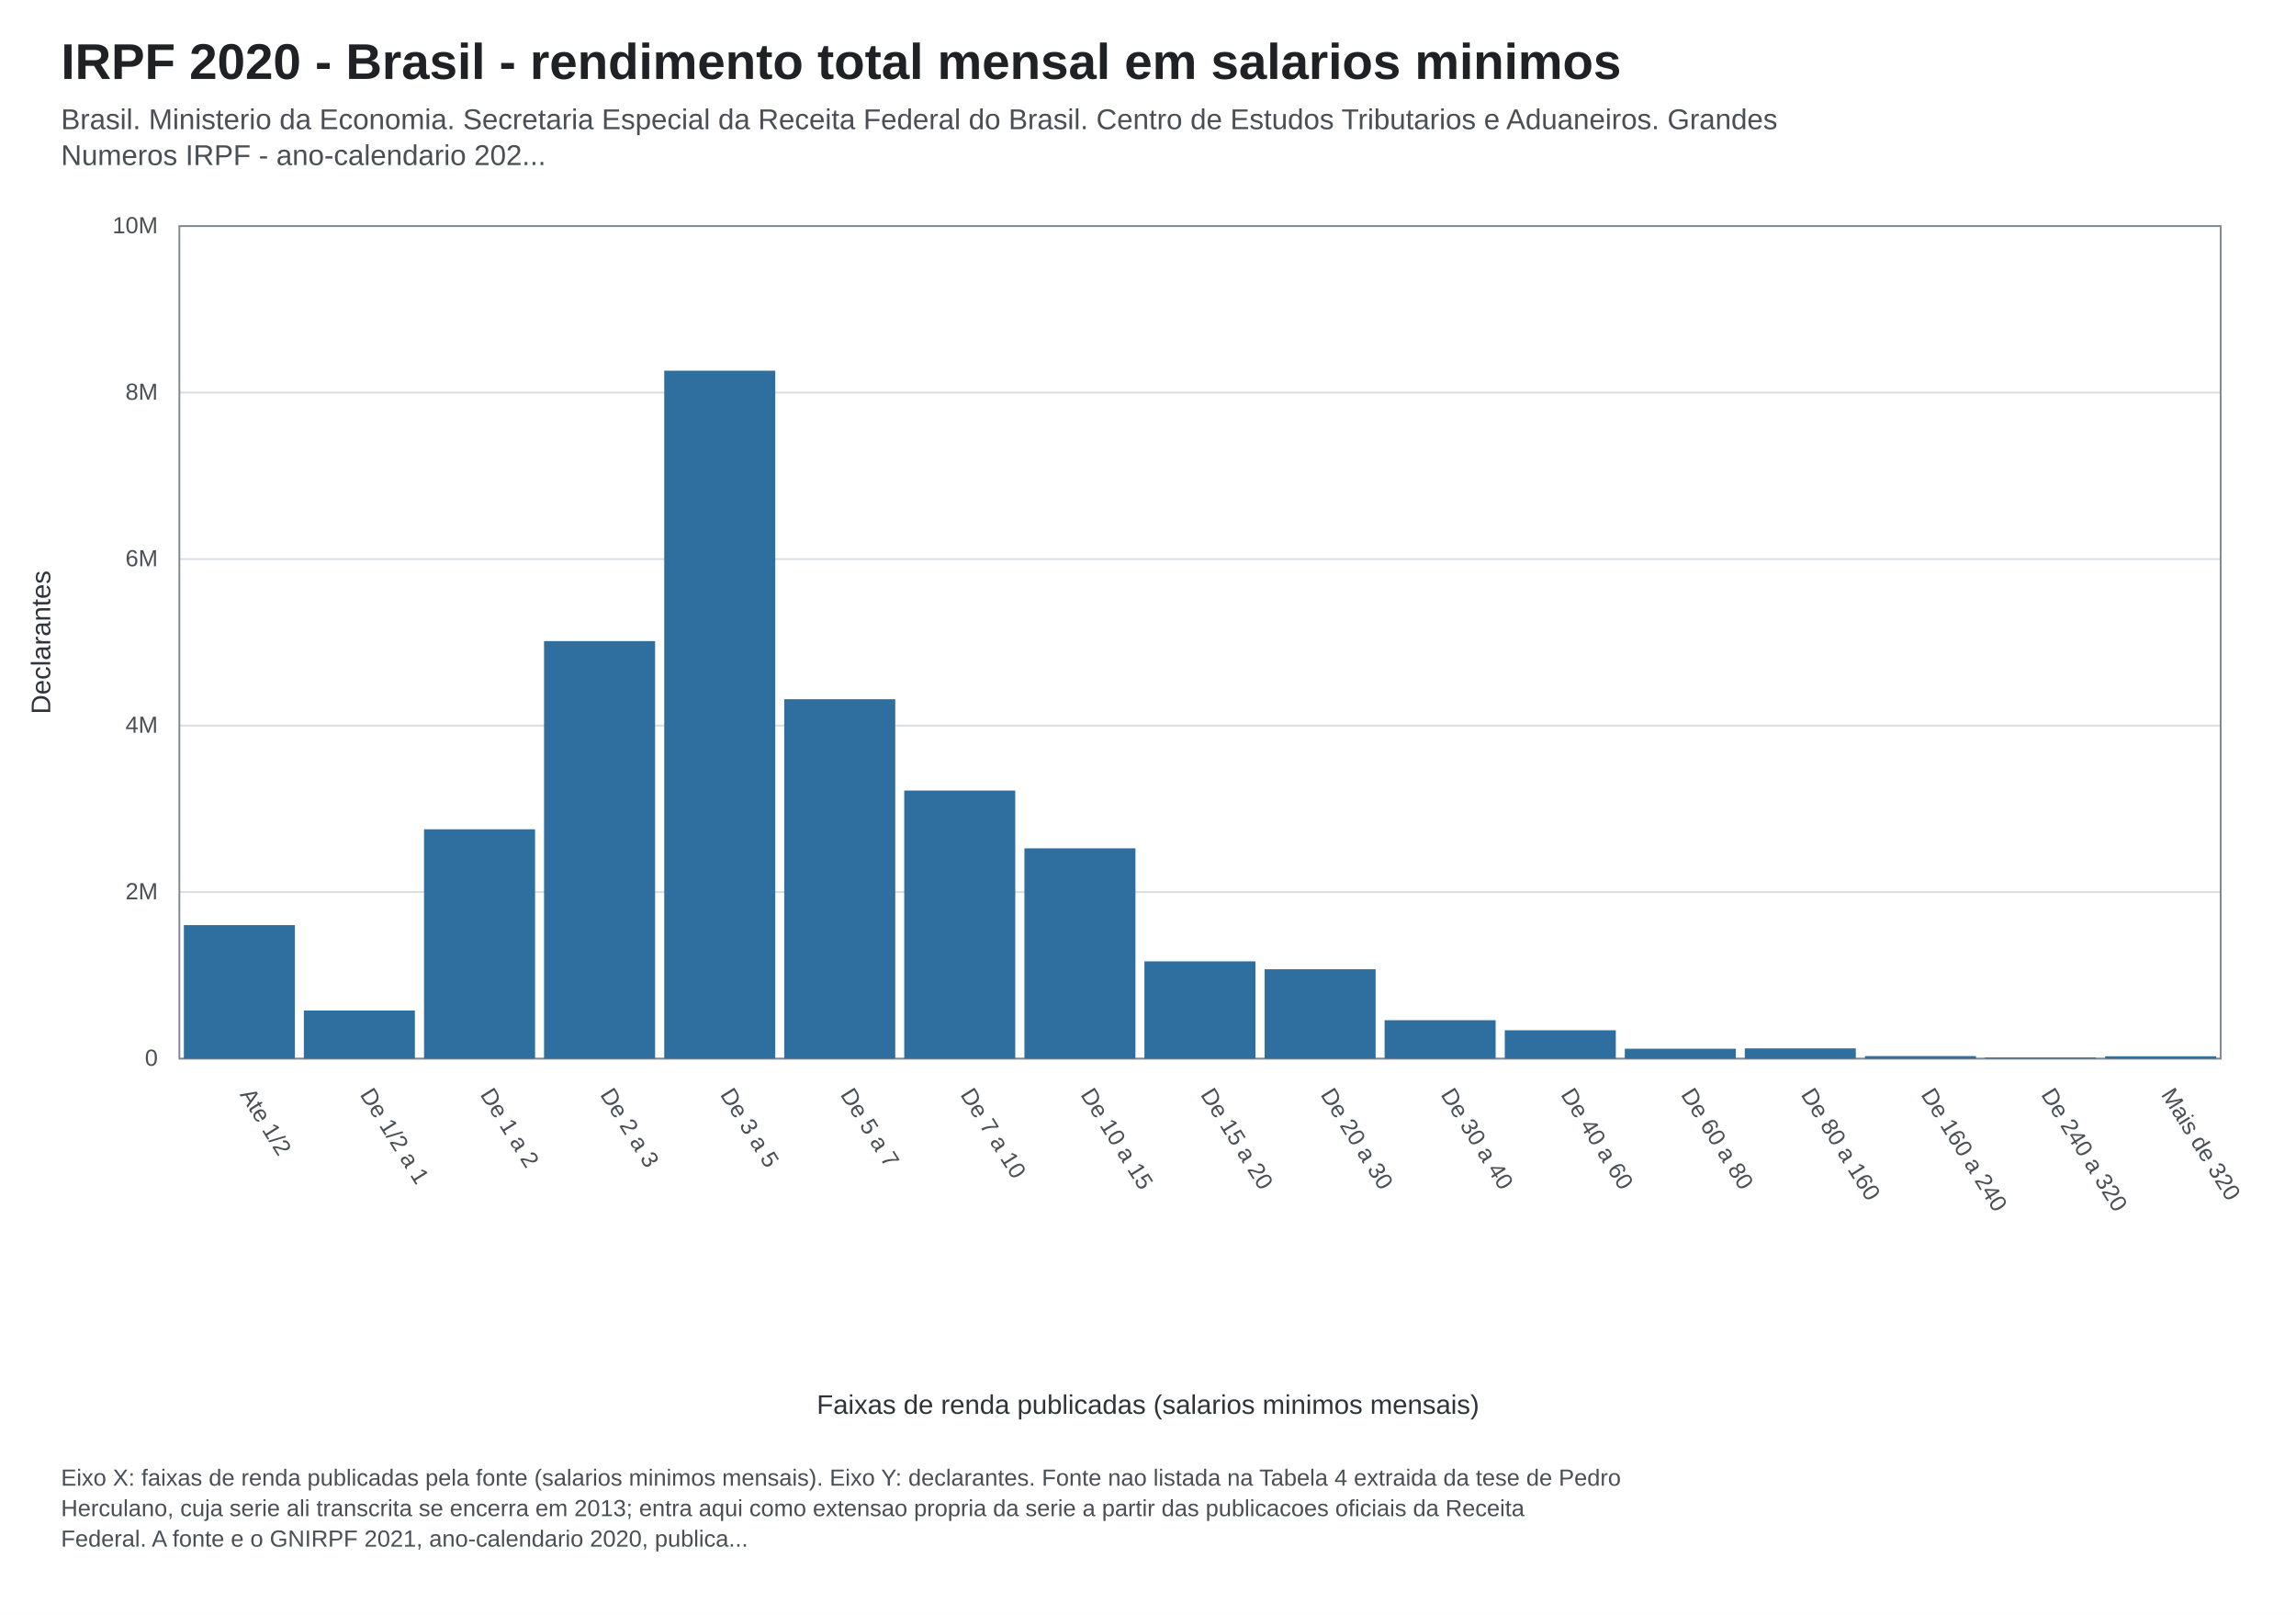
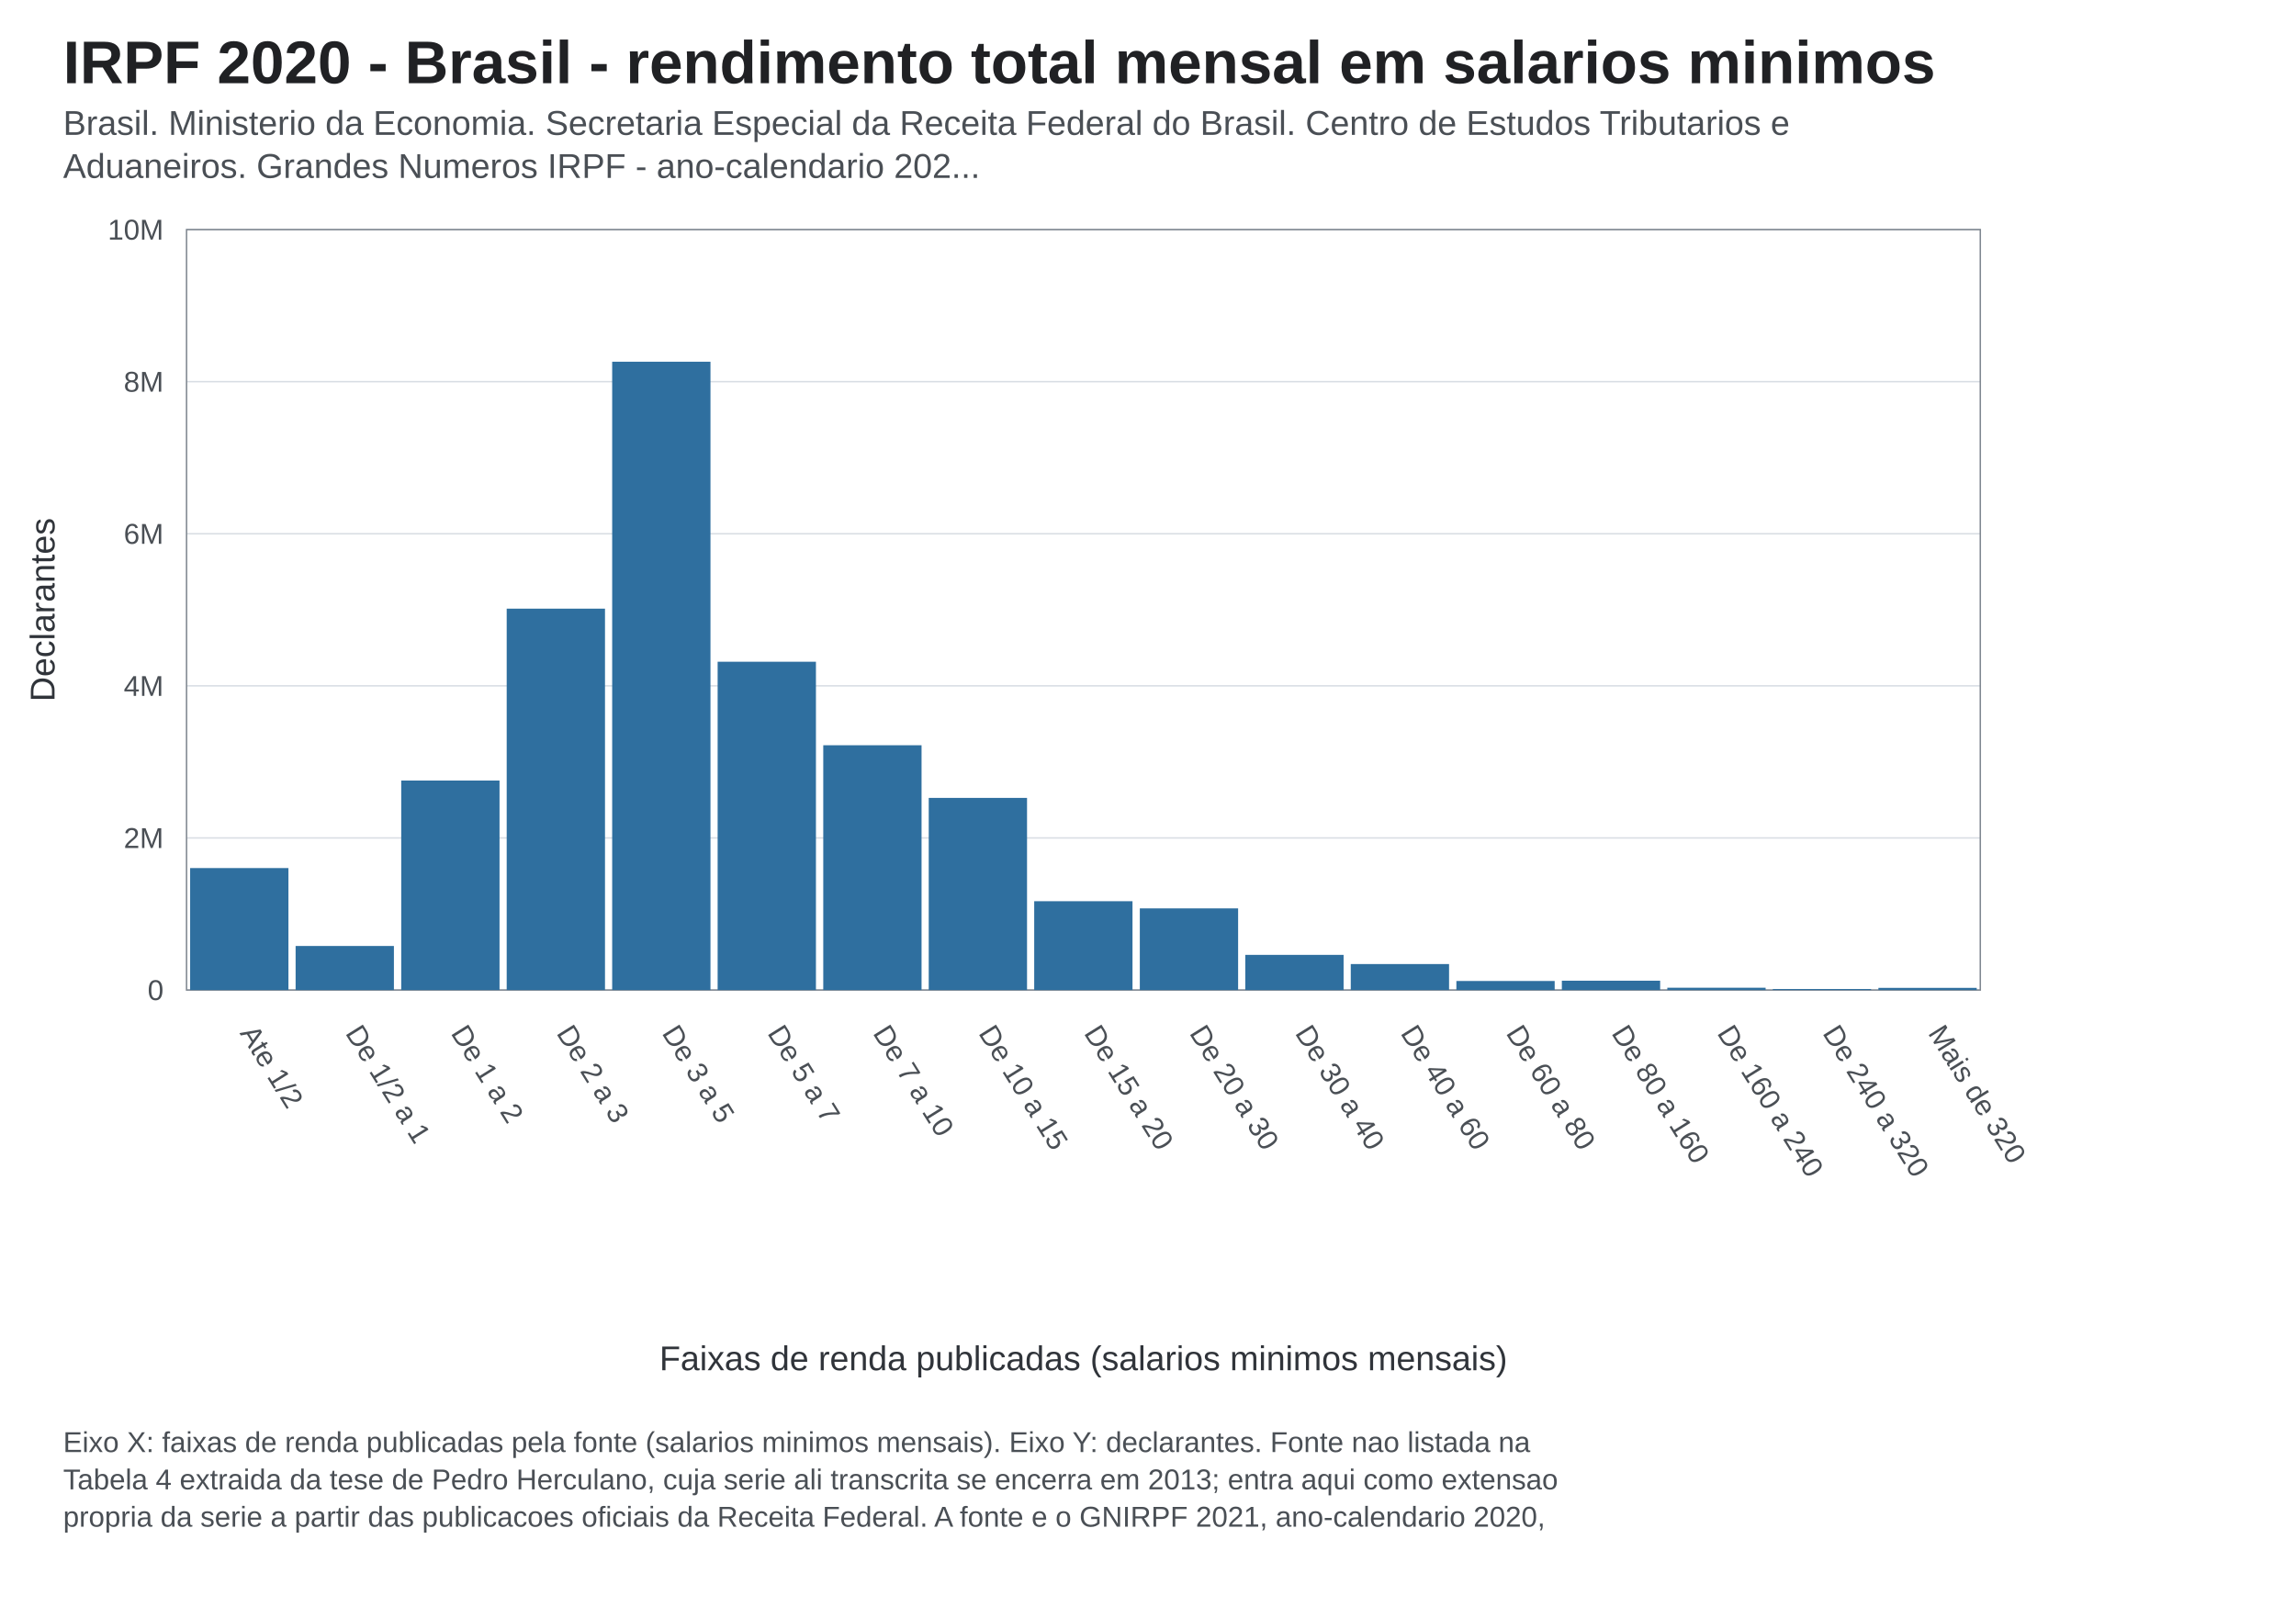
- <svg xmlns="http://www.w3.org/2000/svg" width="1280" height="900" viewBox="0 0 1280 900">
+ <svg xmlns="http://www.w3.org/2000/svg" width="1600" height="1120" viewBox="0 0 1600 1120">
  <style>
text{font-family:Arial,Helvetica,sans-serif;fill:#202124}
- .title{font-size:28px;font-weight:700}
- .subtitle{font-size:16px;fill:#4a4f55}
- .axis{font-size:15px;fill:#30343a}
- .tick{font-size:13px;fill:#4a4f55}
- .note{font-size:13px;fill:#4a4f55}
+ .title{font-size:42px;font-weight:700}
+ .subtitle{font-size:24px;fill:#4a4f55}
+ .axis{font-size:24px;fill:#30343a}
+ .tick{font-size:20px;fill:#4a4f55}
+ .note{font-size:20px;fill:#4a4f55}
.bar{fill:#2f6f9f}
.bar:hover{fill:#c85a28}
.grid{stroke:#d8dde3;stroke-width:1}
.frame{stroke:#7f8790;stroke-width:1;fill:none}
</style>
-   <rect x="0" y="0" width="1280" height="900" fill="#ffffff" />
-   <text x="34.0" y="44.0" class="title">IRPF 2020 - Brasil - rendimento total mensal em salarios minimos</text>
-   <text x="34.0" y="72.0" class="subtitle">Brasil. Ministerio da Economia. Secretaria Especial da Receita Federal do Brasil. Centro de Estudos Tributarios e Aduaneiros. Grandes</text>
-   <text x="34.0" y="92.0" class="subtitle">Numeros IRPF - ano-calendario 202...</text>
-   <line x1="100" y1="590.0" x2="1238" y2="590.0" class="grid" />
-   <text x="88.0" y="594.0" class="tick" text-anchor="end">0</text>
-   <line x1="100" y1="497.2" x2="1238" y2="497.2" class="grid" />
-   <text x="88.0" y="501.2" class="tick" text-anchor="end">2M</text>
-   <line x1="100" y1="404.4" x2="1238" y2="404.4" class="grid" />
-   <text x="88.0" y="408.4" class="tick" text-anchor="end">4M</text>
-   <line x1="100" y1="311.6" x2="1238" y2="311.6" class="grid" />
-   <text x="88.0" y="315.6" class="tick" text-anchor="end">6M</text>
-   <line x1="100" y1="218.8" x2="1238" y2="218.8" class="grid" />
-   <text x="88.0" y="222.8" class="tick" text-anchor="end">8M</text>
-   <line x1="100" y1="126.0" x2="1238" y2="126.0" class="grid" />
-   <text x="88.0" y="130.0" class="tick" text-anchor="end">10M</text>
-   <rect x="100" y="126" width="1138" height="464" class="frame" />
-   <rect class="bar" x="102.5" y="515.6" width="61.9" height="74.4" />
-   <text class="tick" transform="translate(133.5,610.0) rotate(58)" text-anchor="start">Ate 1/2</text>
-   <rect class="bar" x="169.4" y="563.2" width="61.9" height="26.8" />
-   <text class="tick" transform="translate(200.4,610.0) rotate(58)" text-anchor="start">De 1/2 a 1</text>
-   <rect class="bar" x="236.4" y="462.2" width="61.9" height="127.8" />
-   <text class="tick" transform="translate(267.4,610.0) rotate(58)" text-anchor="start">De 1 a 2</text>
-   <rect class="bar" x="303.3" y="357.3" width="61.9" height="232.7" />
-   <text class="tick" transform="translate(334.3,610.0) rotate(58)" text-anchor="start">De 2 a 3</text>
-   <rect class="bar" x="370.3" y="206.6" width="61.9" height="383.4" />
-   <text class="tick" transform="translate(401.2,610.0) rotate(58)" text-anchor="start">De 3 a 5</text>
-   <rect class="bar" x="437.2" y="389.7" width="61.9" height="200.3" />
-   <text class="tick" transform="translate(468.2,610.0) rotate(58)" text-anchor="start">De 5 a 7</text>
-   <rect class="bar" x="504.1" y="440.6" width="61.9" height="149.4" />
-   <text class="tick" transform="translate(535.1,610.0) rotate(58)" text-anchor="start">De 7 a 10</text>
-   <rect class="bar" x="571.1" y="472.8" width="61.9" height="117.2" />
-   <text class="tick" transform="translate(602.1,610.0) rotate(58)" text-anchor="start">De 10 a 15</text>
-   <rect class="bar" x="638.0" y="535.8" width="61.9" height="54.2" />
-   <text class="tick" transform="translate(669.0,610.0) rotate(58)" text-anchor="start">De 15 a 20</text>
-   <rect class="bar" x="705.0" y="540.2" width="61.9" height="49.8" />
-   <text class="tick" transform="translate(735.9,610.0) rotate(58)" text-anchor="start">De 20 a 30</text>
-   <rect class="bar" x="771.9" y="568.6" width="61.9" height="21.4" />
-   <text class="tick" transform="translate(802.9,610.0) rotate(58)" text-anchor="start">De 30 a 40</text>
-   <rect class="bar" x="838.9" y="574.2" width="61.9" height="15.8" />
-   <text class="tick" transform="translate(869.8,610.0) rotate(58)" text-anchor="start">De 40 a 60</text>
-   <rect class="bar" x="905.8" y="584.5" width="61.9" height="5.5" />
-   <text class="tick" transform="translate(936.8,610.0) rotate(58)" text-anchor="start">De 60 a 80</text>
-   <rect class="bar" x="972.7" y="584.3" width="61.9" height="5.7" />
-   <text class="tick" transform="translate(1003.7,610.0) rotate(58)" text-anchor="start">De 80 a 160</text>
-   <rect class="bar" x="1039.7" y="588.6" width="61.9" height="1.4" />
-   <text class="tick" transform="translate(1070.6,610.0) rotate(58)" text-anchor="start">De 160 a 240</text>
-   <rect class="bar" x="1106.6" y="589.4" width="61.9" height="0.6" />
-   <text class="tick" transform="translate(1137.6,610.0) rotate(58)" text-anchor="start">De 240 a 320</text>
-   <rect class="bar" x="1173.6" y="588.7" width="61.9" height="1.3" />
-   <text class="tick" transform="translate(1204.5,610.0) rotate(58)" text-anchor="start">Mais de 320</text>
-   <text x="640.0" y="788.0" class="axis" text-anchor="middle">Faixas de renda publicadas (salarios minimos mensais)</text>
-   <text class="axis" transform="translate(28,358.0) rotate(-90)" text-anchor="middle">Declarantes</text>
-   <text x="34.0" y="828.0" class="note">Eixo X: faixas de renda publicadas pela fonte (salarios minimos mensais). Eixo Y: declarantes. Fonte nao listada na Tabela 4 extraida da tese de Pedro</text>
-   <text x="34.0" y="845.0" class="note">Herculano, cuja serie ali transcrita se encerra em 2013; entra aqui como extensao propria da serie a partir das publicacoes oficiais da Receita</text>
-   <text x="34.0" y="862.0" class="note">Federal. A fonte e o GNIRPF 2021, ano-calendario 2020, publica...</text>
+   <rect x="0" y="0" width="1600" height="1120" fill="#ffffff" />
+   <text x="44.0" y="58.0" class="title">IRPF 2020 - Brasil - rendimento total mensal em salarios minimos</text>
+   <text x="44.0" y="94.0" class="subtitle">Brasil. Ministerio da Economia. Secretaria Especial da Receita Federal do Brasil. Centro de Estudos Tributarios e</text>
+   <text x="44.0" y="124.0" class="subtitle">Aduaneiros. Grandes Numeros IRPF - ano-calendario 202...</text>
+   <line x1="130" y1="690.0" x2="1380" y2="690.0" class="grid" />
+   <text x="114.0" y="697.0" class="tick" text-anchor="end">0</text>
+   <line x1="130" y1="584.0" x2="1380" y2="584.0" class="grid" />
+   <text x="114.0" y="591.0" class="tick" text-anchor="end">2M</text>
+   <line x1="130" y1="478.0" x2="1380" y2="478.0" class="grid" />
+   <text x="114.0" y="485.0" class="tick" text-anchor="end">4M</text>
+   <line x1="130" y1="372.0" x2="1380" y2="372.0" class="grid" />
+   <text x="114.0" y="379.0" class="tick" text-anchor="end">6M</text>
+   <line x1="130" y1="266.0" x2="1380" y2="266.0" class="grid" />
+   <text x="114.0" y="273.0" class="tick" text-anchor="end">8M</text>
+   <line x1="130" y1="160.0" x2="1380" y2="160.0" class="grid" />
+   <text x="114.0" y="167.0" class="tick" text-anchor="end">10M</text>
+   <rect x="130" y="160" width="1250" height="530" class="frame" />
+   <rect class="bar" x="132.5" y="605.0" width="68.5" height="85.0" />
+   <text class="tick" transform="translate(166.8,720.0) rotate(58)" text-anchor="start">Ate 1/2</text>
+   <rect class="bar" x="206.0" y="659.3" width="68.5" height="30.7" />
+   <text class="tick" transform="translate(240.3,720.0) rotate(58)" text-anchor="start">De 1/2 a 1</text>
+   <rect class="bar" x="279.6" y="544.0" width="68.5" height="146.0" />
+   <text class="tick" transform="translate(313.8,720.0) rotate(58)" text-anchor="start">De 1 a 2</text>
+   <rect class="bar" x="353.1" y="424.2" width="68.5" height="265.8" />
+   <text class="tick" transform="translate(387.4,720.0) rotate(58)" text-anchor="start">De 2 a 3</text>
+   <rect class="bar" x="426.6" y="252.1" width="68.5" height="437.9" />
+   <text class="tick" transform="translate(460.9,720.0) rotate(58)" text-anchor="start">De 3 a 5</text>
+   <rect class="bar" x="500.1" y="461.2" width="68.5" height="228.8" />
+   <text class="tick" transform="translate(534.4,720.0) rotate(58)" text-anchor="start">De 5 a 7</text>
+   <rect class="bar" x="573.7" y="519.4" width="68.5" height="170.6" />
+   <text class="tick" transform="translate(607.9,720.0) rotate(58)" text-anchor="start">De 7 a 10</text>
+   <rect class="bar" x="647.2" y="556.1" width="68.5" height="133.9" />
+   <text class="tick" transform="translate(681.5,720.0) rotate(58)" text-anchor="start">De 10 a 15</text>
+   <rect class="bar" x="720.7" y="628.1" width="68.5" height="61.9" />
+   <text class="tick" transform="translate(755.0,720.0) rotate(58)" text-anchor="start">De 15 a 20</text>
+   <rect class="bar" x="794.3" y="633.1" width="68.5" height="56.9" />
+   <text class="tick" transform="translate(828.5,720.0) rotate(58)" text-anchor="start">De 20 a 30</text>
+   <rect class="bar" x="867.8" y="665.5" width="68.5" height="24.5" />
+   <text class="tick" transform="translate(902.1,720.0) rotate(58)" text-anchor="start">De 30 a 40</text>
+   <rect class="bar" x="941.3" y="671.9" width="68.5" height="18.1" />
+   <text class="tick" transform="translate(975.6,720.0) rotate(58)" text-anchor="start">De 40 a 60</text>
+   <rect class="bar" x="1014.9" y="683.7" width="68.5" height="6.3" />
+   <text class="tick" transform="translate(1049.1,720.0) rotate(58)" text-anchor="start">De 60 a 80</text>
+   <rect class="bar" x="1088.4" y="683.5" width="68.5" height="6.5" />
+   <text class="tick" transform="translate(1122.6,720.0) rotate(58)" text-anchor="start">De 80 a 160</text>
+   <rect class="bar" x="1161.9" y="688.4" width="68.5" height="1.6" />
+   <text class="tick" transform="translate(1196.2,720.0) rotate(58)" text-anchor="start">De 160 a 240</text>
+   <rect class="bar" x="1235.4" y="689.3" width="68.5" height="0.7" />
+   <text class="tick" transform="translate(1269.7,720.0) rotate(58)" text-anchor="start">De 240 a 320</text>
+   <rect class="bar" x="1309.0" y="688.5" width="68.5" height="1.5" />
+   <text class="tick" transform="translate(1343.2,720.0) rotate(58)" text-anchor="start">Mais de 320</text>
+   <text x="755.0" y="955.0" class="axis" text-anchor="middle">Faixas de renda publicadas (salarios minimos mensais)</text>
+   <text class="axis" transform="translate(38,425.0) rotate(-90)" text-anchor="middle">Declarantes</text>
+   <text x="44.0" y="1012.0" class="note">Eixo X: faixas de renda publicadas pela fonte (salarios minimos mensais). Eixo Y: declarantes. Fonte nao listada na</text>
+   <text x="44.0" y="1038.0" class="note">Tabela 4 extraida da tese de Pedro Herculano, cuja serie ali transcrita se encerra em 2013; entra aqui como extensao</text>
+   <text x="44.0" y="1064.0" class="note">propria da serie a partir das publicacoes oficiais da Receita Federal. A fonte e o GNIRPF 2021, ano-calendario 2020,</text>
</svg>
